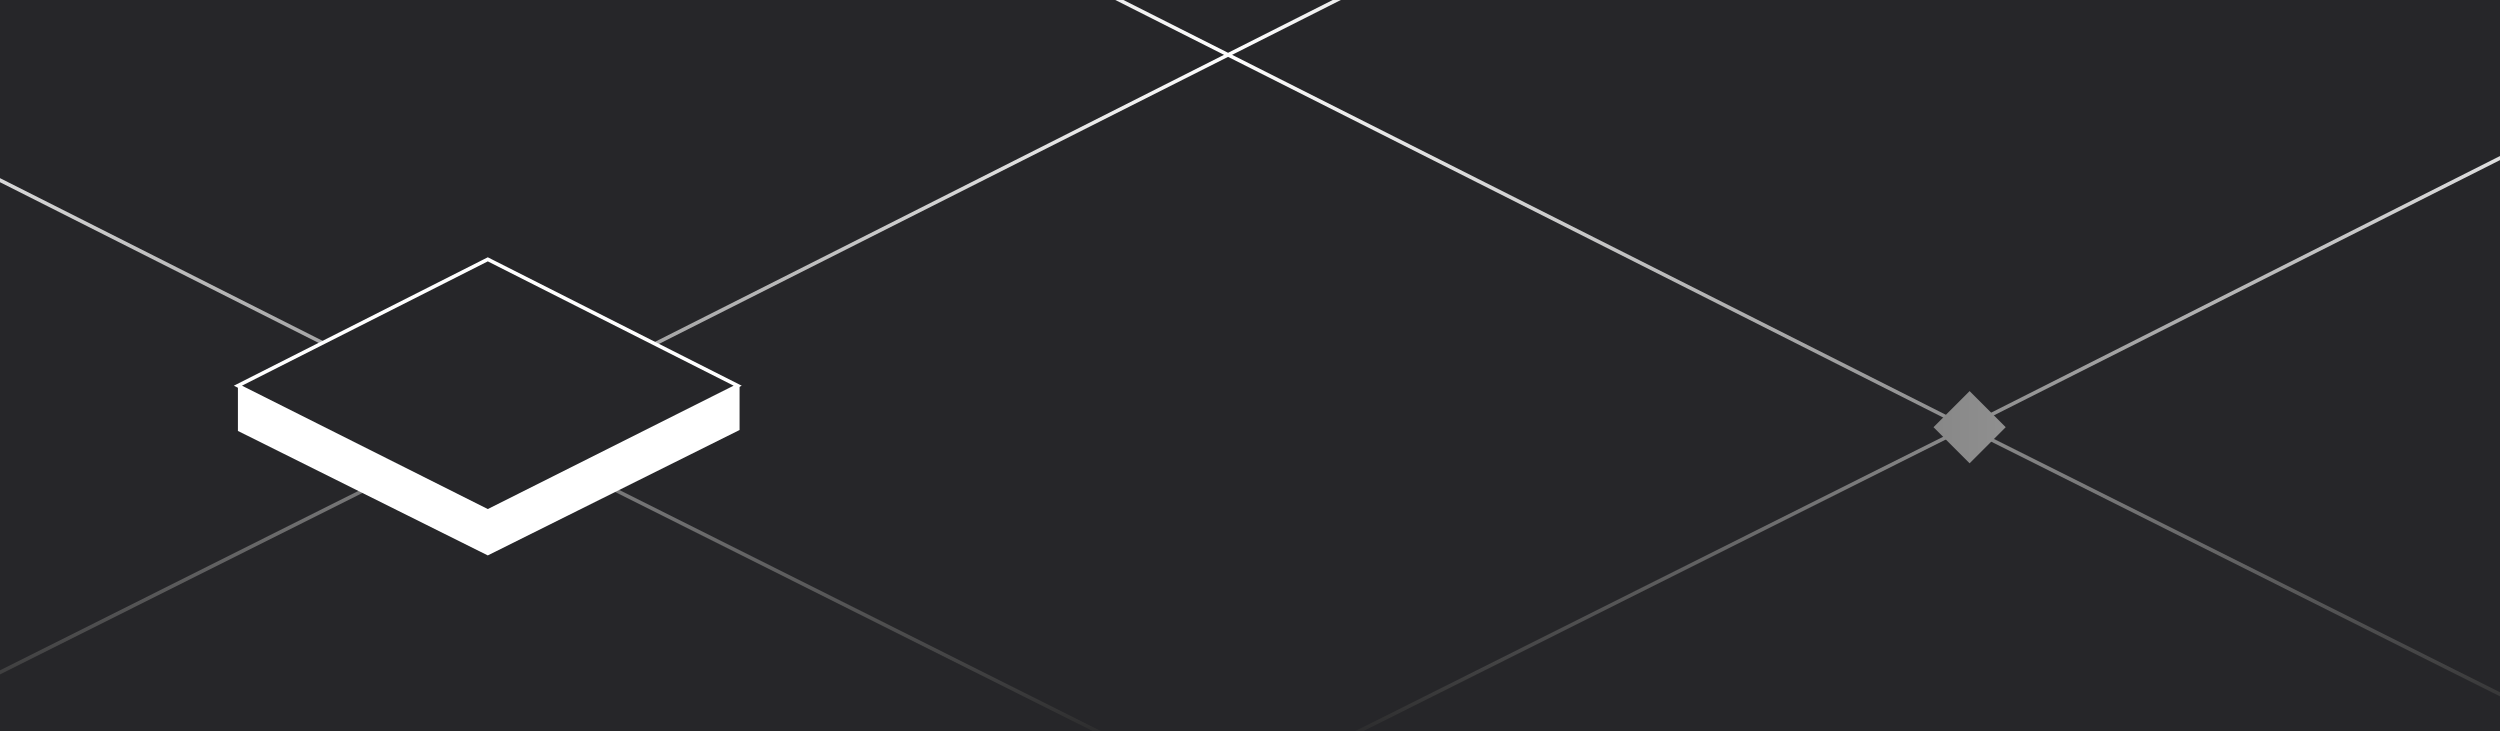
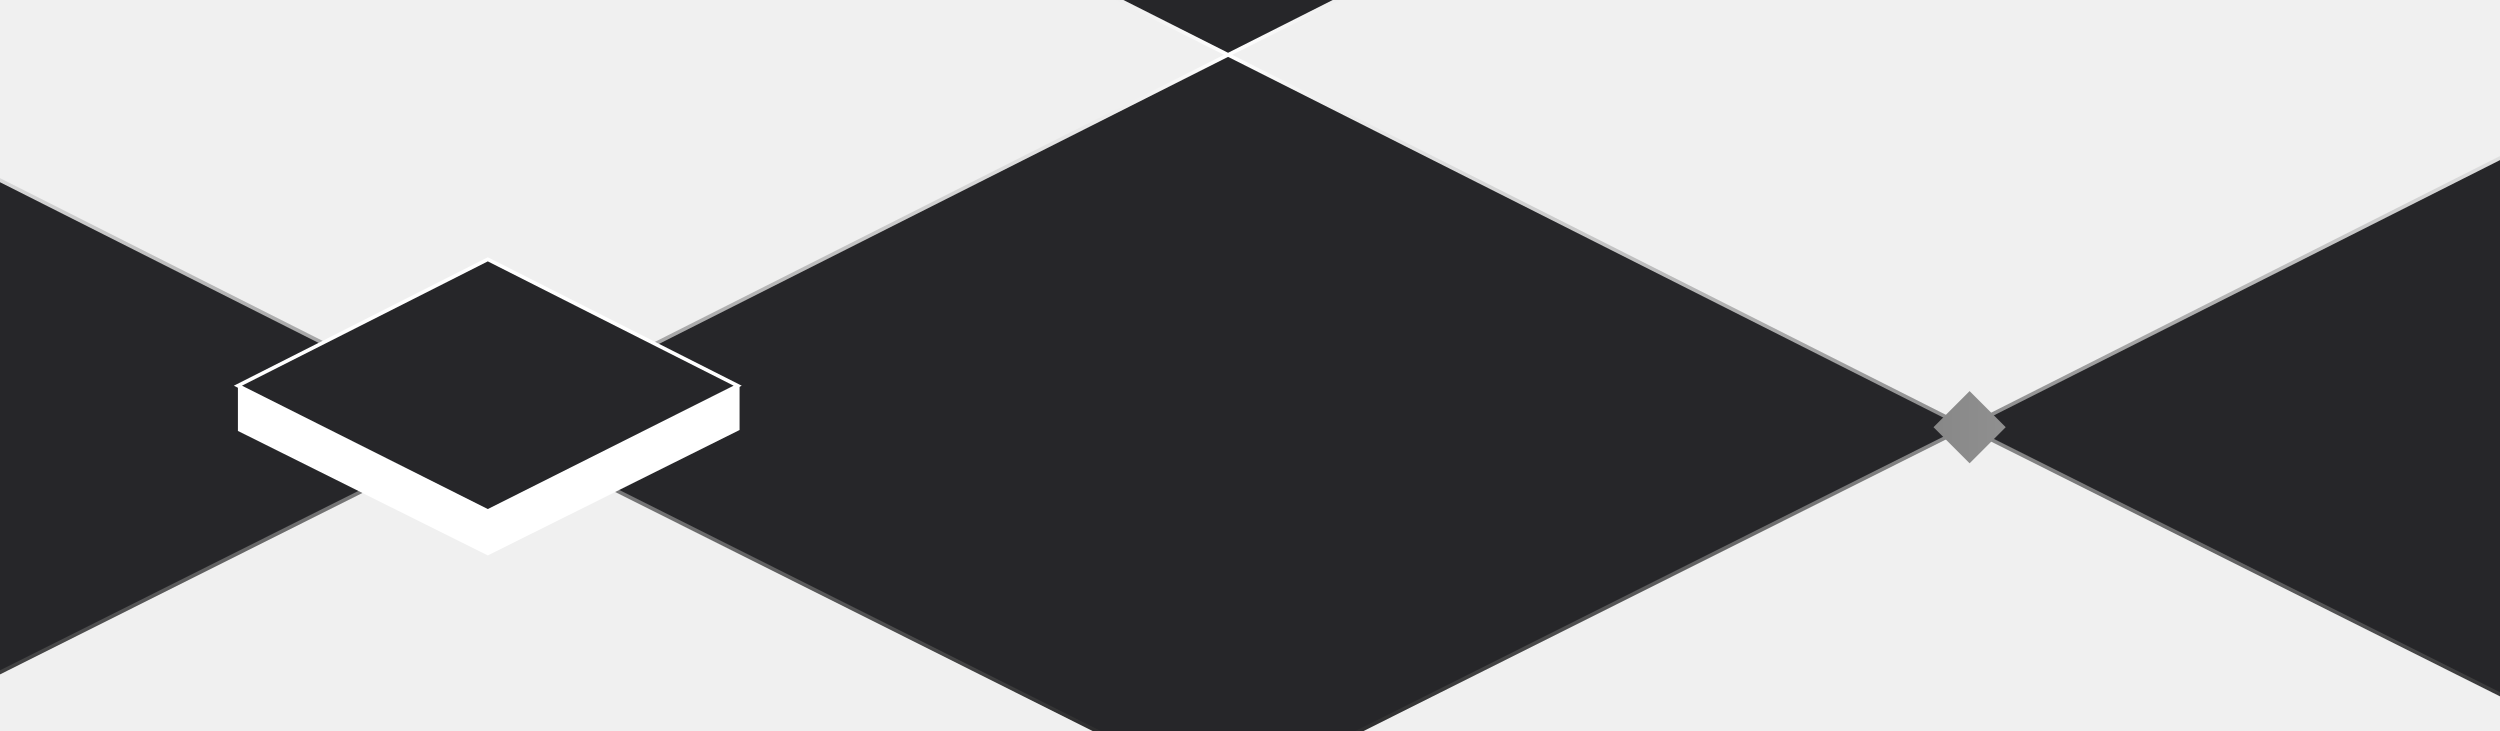
<svg xmlns="http://www.w3.org/2000/svg" width="684" height="200" viewBox="0 0 684 200" fill="none">
-   <g clip-path="url(#clip0_1303_8429)">
-     <rect width="684" height="200" fill="#262629" />
-     <path fill-rule="evenodd" clip-rule="evenodd" d="M-68 218L-270 116.88L-68 15L134 116.88L-68 218ZM538 116.88L336 15L134 116.88L336 218L538 116.88ZM538 116.88L740 15L942 116.88L740 218L538 116.88Z" fill="#262629" />
-     <path d="M-270 116.88L-270.225 116.434L-271.114 116.882L-270.224 117.327L-270 116.88ZM-68 218L-68.224 218.447L-68 218.559L-67.776 218.447L-68 218ZM-68 15L-67.775 14.554L-68 14.44L-68.225 14.554L-68 15ZM336 15L336.225 14.554L336 14.44L335.775 14.554L336 15ZM336 218L335.776 218.447L336 218.559L336.224 218.447L336 218ZM740 15L740.225 14.554L740 14.44L739.775 14.554L740 15ZM942 116.88L942.224 117.327L943.114 116.882L942.225 116.434L942 116.88ZM740 218L739.776 218.447L740 218.559L740.224 218.447L740 218ZM-270.224 117.327L-68.224 218.447L-67.776 217.553L-269.776 116.433L-270.224 117.327ZM-68.225 14.554L-270.225 116.434L-269.775 117.327L-67.775 15.446L-68.225 14.554ZM134.225 116.434L-67.775 14.554L-68.225 15.446L133.775 117.327L134.225 116.434ZM-67.776 218.447L134.224 117.327L133.776 116.433L-68.224 217.553L-67.776 218.447ZM538.225 116.434L336.225 14.554L335.775 15.446L537.775 117.327L538.225 116.434ZM335.775 14.554L133.775 116.434L134.225 117.327L336.225 15.446L335.775 14.554ZM133.776 117.327L335.776 218.447L336.224 217.553L134.224 116.433L133.776 117.327ZM336.224 218.447L538.224 117.327L537.776 116.433L335.776 217.553L336.224 218.447ZM538.225 117.327L740.225 15.446L739.775 14.554L537.775 116.434L538.225 117.327ZM739.775 15.446L941.775 117.327L942.225 116.434L740.225 14.554L739.775 15.446ZM941.776 116.433L739.776 217.553L740.224 218.447L942.224 117.327L941.776 116.433ZM740.224 217.553L538.224 116.433L537.776 117.327L739.776 218.447L740.224 217.553Z" fill="url(#paint0_linear_1303_8429)" />
-     <path fill-rule="evenodd" clip-rule="evenodd" d="M740 -188L942 -86.88L740 15L538 -86.88L740 -188ZM134 -86.88L336 15L538 -86.88L336 -188L134 -86.88ZM134 -86.88L-68 15L-270 -86.88L-68 -188L134 -86.88Z" fill="#262629" />
-     <path d="M942 -86.88L942.225 -86.434L943.114 -86.882L942.224 -87.327L942 -86.88ZM740 -188L740.224 -188.447L740 -188.559L739.776 -188.447L740 -188ZM740 15L739.775 15.446L740 15.56L740.225 15.446L740 15ZM336 15L335.775 15.446L336 15.56L336.225 15.446L336 15ZM336 -188L336.224 -188.447L336 -188.559L335.776 -188.447L336 -188ZM-68 15L-68.225 15.446L-68 15.56L-67.775 15.446L-68 15ZM-270 -86.88L-270.224 -87.327L-271.114 -86.882L-270.225 -86.434L-270 -86.88ZM-68 -188L-67.776 -188.447L-68 -188.559L-68.224 -188.447L-68 -188ZM942.224 -87.327L740.224 -188.447L739.776 -187.553L941.776 -86.433L942.224 -87.327ZM740.225 15.446L942.225 -86.434L941.775 -87.327L739.775 14.554L740.225 15.446ZM537.775 -86.434L739.775 15.446L740.225 14.554L538.225 -87.327L537.775 -86.434ZM739.776 -188.447L537.776 -87.327L538.224 -86.433L740.224 -187.553L739.776 -188.447ZM133.775 -86.434L335.775 15.446L336.225 14.554L134.225 -87.327L133.775 -86.434ZM336.225 15.446L538.225 -86.434L537.775 -87.327L335.775 14.554L336.225 15.446ZM538.224 -87.327L336.224 -188.447L335.776 -187.553L537.776 -86.433L538.224 -87.327ZM335.776 -188.447L133.776 -87.327L134.224 -86.433L336.224 -187.553L335.776 -188.447ZM133.775 -87.327L-68.225 14.554L-67.775 15.446L134.225 -86.434L133.775 -87.327ZM-67.775 14.554L-269.775 -87.327L-270.225 -86.434L-68.225 15.446L-67.775 14.554ZM-269.776 -86.433L-67.776 -187.553L-68.224 -188.447L-270.224 -87.327L-269.776 -86.433ZM-68.224 -187.553L133.776 -86.433L134.224 -87.327L-67.776 -188.447L-68.224 -187.553Z" fill="url(#paint1_linear_1303_8429)" />
-     <path d="M133.461 139.837L65.094 105.524L133.461 70.953L201.829 105.524L133.461 139.837Z" fill="#262629" stroke="white" />
-     <path d="M65.094 117.907V105.523L133.461 139.578L202.345 105.523V117.649L133.461 151.962L65.094 117.907Z" fill="white" />
-     <rect x="538.883" y="107" width="13.972" height="13.972" transform="rotate(45 538.883 107)" fill="url(#paint2_linear_1303_8429)" />
-   </g>
+   <path fill-rule="evenodd" clip-rule="evenodd" d="M-68 218L-270 116.88L-68 15L134 116.88L-68 218ZM538 116.88L336 15L134 116.88L336 218L538 116.88ZM538 116.88L740 15L942 116.88L740 218L538 116.88Z" fill="#262629" />
+   <path d="M-270 116.88L-270.225 116.434L-271.114 116.882L-270.224 117.327L-270 116.88ZM-68 218L-68.224 218.447L-68 218.559L-67.776 218.447L-68 218ZM-68 15L-67.775 14.554L-68 14.44L-68.225 14.554L-68 15ZM336 15L336.225 14.554L336 14.44L335.775 14.554L336 15ZM336 218L335.776 218.447L336 218.559L336.224 218.447L336 218ZM740 15L740.225 14.554L740 14.44L739.775 14.554L740 15ZM942 116.88L942.224 117.327L943.114 116.882L942.225 116.434L942 116.88ZM740 218L739.776 218.447L740 218.559L740.224 218.447L740 218ZM-270.224 117.327L-68.224 218.447L-67.776 217.553L-269.776 116.433L-270.224 117.327ZM-68.225 14.554L-270.225 116.434L-269.775 117.327L-67.775 15.446L-68.225 14.554ZM134.225 116.434L-67.775 14.554L-68.225 15.446L133.775 117.327L134.225 116.434ZM-67.776 218.447L134.224 117.327L133.776 116.433L-68.224 217.553L-67.776 218.447ZM538.225 116.434L336.225 14.554L335.775 15.446L537.775 117.327L538.225 116.434ZM335.775 14.554L133.775 116.434L134.225 117.327L336.225 15.446L335.775 14.554ZM133.776 117.327L335.776 218.447L336.224 217.553L134.224 116.433L133.776 117.327ZM336.224 218.447L538.224 117.327L537.776 116.433L335.776 217.553L336.224 218.447ZM538.225 117.327L740.225 15.446L739.775 14.554L537.775 116.434L538.225 117.327ZM739.775 15.446L941.775 117.327L942.225 116.434L740.225 14.554L739.775 15.446ZM941.776 116.433L739.776 217.553L740.224 218.447L942.224 117.327L941.776 116.433ZM740.224 217.553L538.224 116.433L537.776 117.327L739.776 218.447L740.224 217.553Z" fill="url(#paint0_linear_1303_6919)" />
+   <path fill-rule="evenodd" clip-rule="evenodd" d="M740 -188L942 -86.88L740 15L538 -86.88L740 -188ZM134 -86.88L336 15L538 -86.88L336 -188L134 -86.88ZM134 -86.88L-68 15L-270 -86.88L-68 -188L134 -86.88Z" fill="#262629" />
+   <path d="M942 -86.88L942.225 -86.434L943.114 -86.882L942.224 -87.327L942 -86.88ZM740 -188L740.224 -188.447L740 -188.559L739.776 -188.447L740 -188ZM740 15L739.775 15.446L740 15.56L740.225 15.446L740 15ZM336 15L335.775 15.446L336 15.56L336.225 15.446L336 15ZM336 -188L336.224 -188.447L336 -188.559L335.776 -188.447L336 -188ZM-68 15L-68.225 15.446L-68 15.56L-67.775 15.446L-68 15ZM-270 -86.88L-270.224 -87.327L-271.114 -86.882L-270.225 -86.434L-270 -86.88ZM-68 -188L-67.776 -188.447L-68 -188.559L-68.224 -188.447L-68 -188ZM942.224 -87.327L740.224 -188.447L739.776 -187.553L941.776 -86.433L942.224 -87.327ZM740.225 15.446L942.225 -86.434L941.775 -87.327L739.775 14.554L740.225 15.446ZM537.775 -86.434L739.775 15.446L740.225 14.554L538.225 -87.327L537.775 -86.434ZM739.776 -188.447L537.776 -87.327L538.224 -86.433L740.224 -187.553L739.776 -188.447ZM133.775 -86.434L335.775 15.446L336.225 14.554L134.225 -87.327L133.775 -86.434ZM336.225 15.446L538.225 -86.434L537.775 -87.327L335.775 14.554L336.225 15.446ZM538.224 -87.327L336.224 -188.447L335.776 -187.553L537.776 -86.433L538.224 -87.327ZM335.776 -188.447L133.776 -87.327L134.224 -86.433L336.224 -187.553L335.776 -188.447ZM133.775 -87.327L-68.225 14.554L-67.775 15.446L134.225 -86.434L133.775 -87.327ZM-67.775 14.554L-269.775 -87.327L-270.225 -86.434L-68.225 15.446L-67.775 14.554ZM-269.776 -86.433L-67.776 -187.553L-68.224 -188.447L-270.224 -87.327L-269.776 -86.433ZM-68.224 -187.553L133.776 -86.433L134.224 -87.327L-67.776 -188.447L-68.224 -187.553Z" fill="url(#paint1_linear_1303_6919)" />
+   <path d="M133.461 139.837L65.094 105.524L133.461 70.953L201.829 105.524L133.461 139.837Z" fill="#262629" stroke="white" />
+   <path d="M65.094 117.907V105.523L133.461 139.578L202.345 105.523V117.649L133.461 151.962L65.094 117.907Z" fill="white" />
+   <rect x="538.883" y="107" width="13.972" height="13.972" transform="rotate(45 538.883 107)" fill="url(#paint2_linear_1303_6919)" />
  <defs>
-     <linearGradient id="paint0_linear_1303_8429" x1="336" y1="15" x2="336" y2="210" gradientUnits="userSpaceOnUse">
+     <linearGradient id="paint0_linear_1303_6919" x1="336" y1="15" x2="336" y2="210" gradientUnits="userSpaceOnUse">
      <stop stop-color="white" />
      <stop offset="1" stop-color="#222223" />
    </linearGradient>
-     <linearGradient id="paint1_linear_1303_8429" x1="336" y1="15" x2="336" y2="-180" gradientUnits="userSpaceOnUse">
+     <linearGradient id="paint1_linear_1303_6919" x1="336" y1="15" x2="336" y2="-180" gradientUnits="userSpaceOnUse">
      <stop stop-color="white" />
      <stop offset="1" stop-color="#222223" />
    </linearGradient>
-     <linearGradient id="paint2_linear_1303_8429" x1="538.259" y1="121.766" x2="553.461" y2="106.564" gradientUnits="userSpaceOnUse">
+     <linearGradient id="paint2_linear_1303_6919" x1="538.259" y1="121.766" x2="553.461" y2="106.564" gradientUnits="userSpaceOnUse">
      <stop stop-color="#878787" />
      <stop offset="1" stop-color="#909090" />
    </linearGradient>
-     <clipPath id="clip0_1303_8429">
-       <rect width="684" height="200" fill="white" />
-     </clipPath>
  </defs>
</svg>
